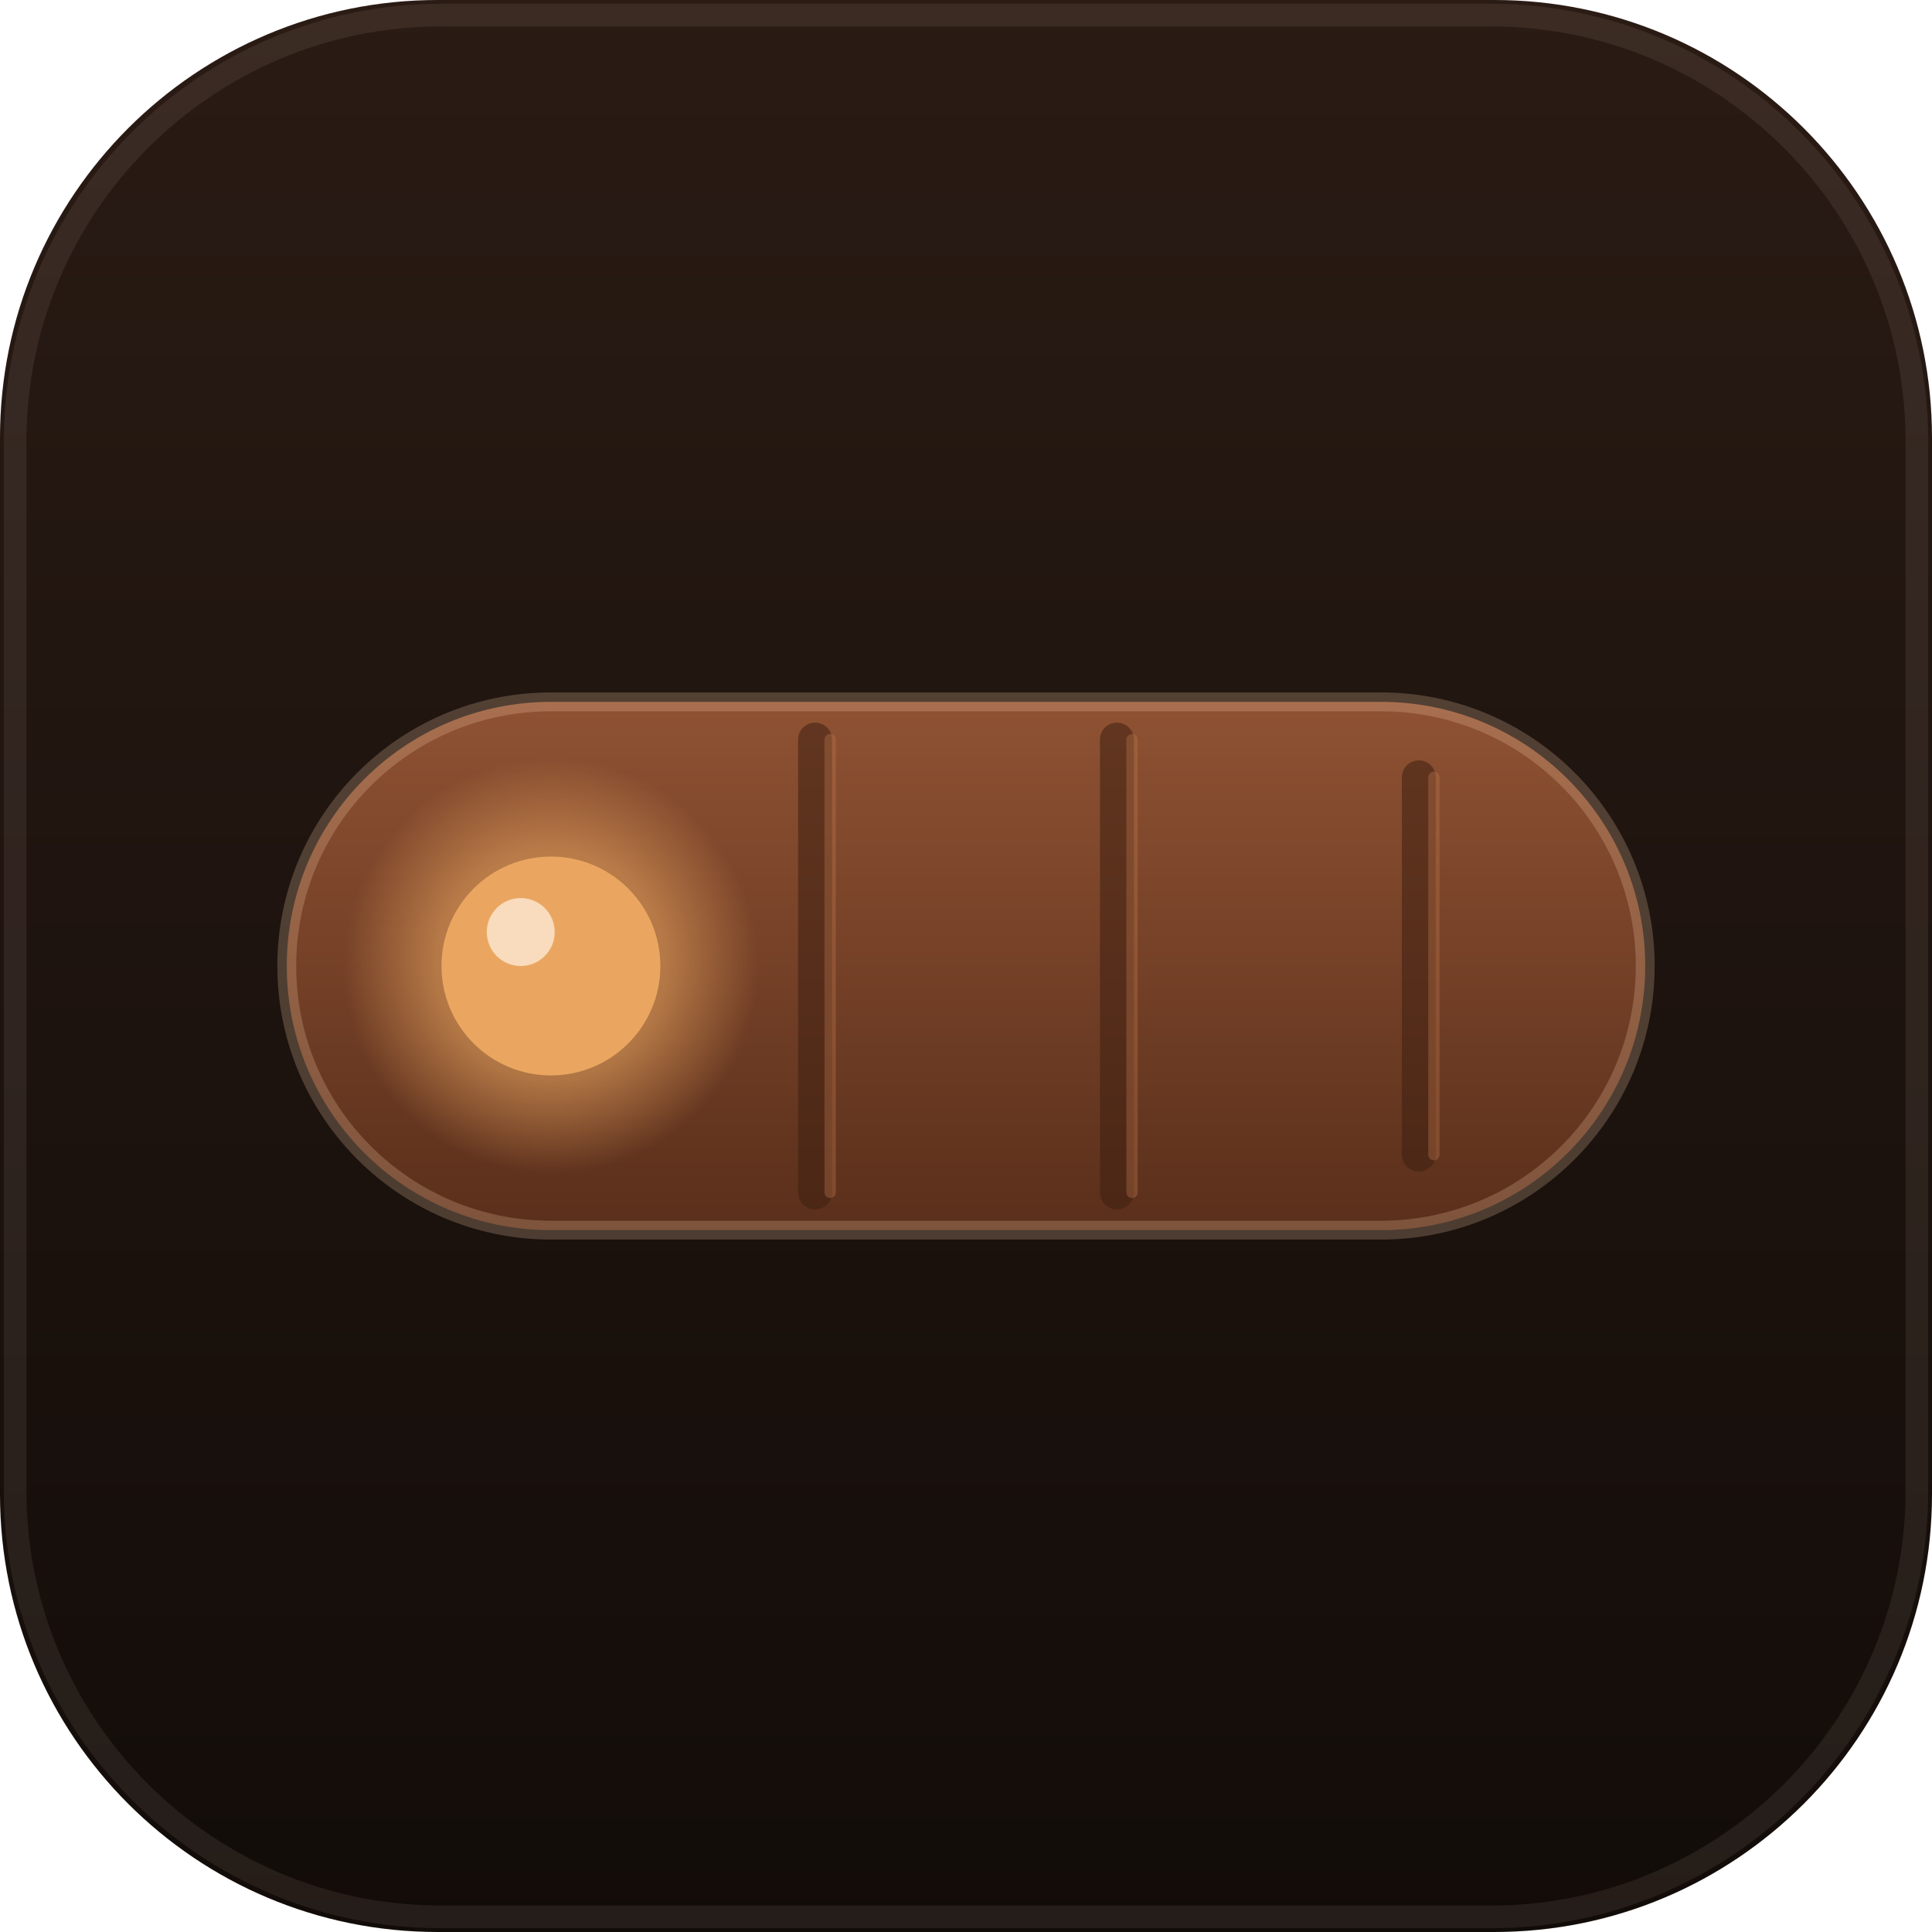
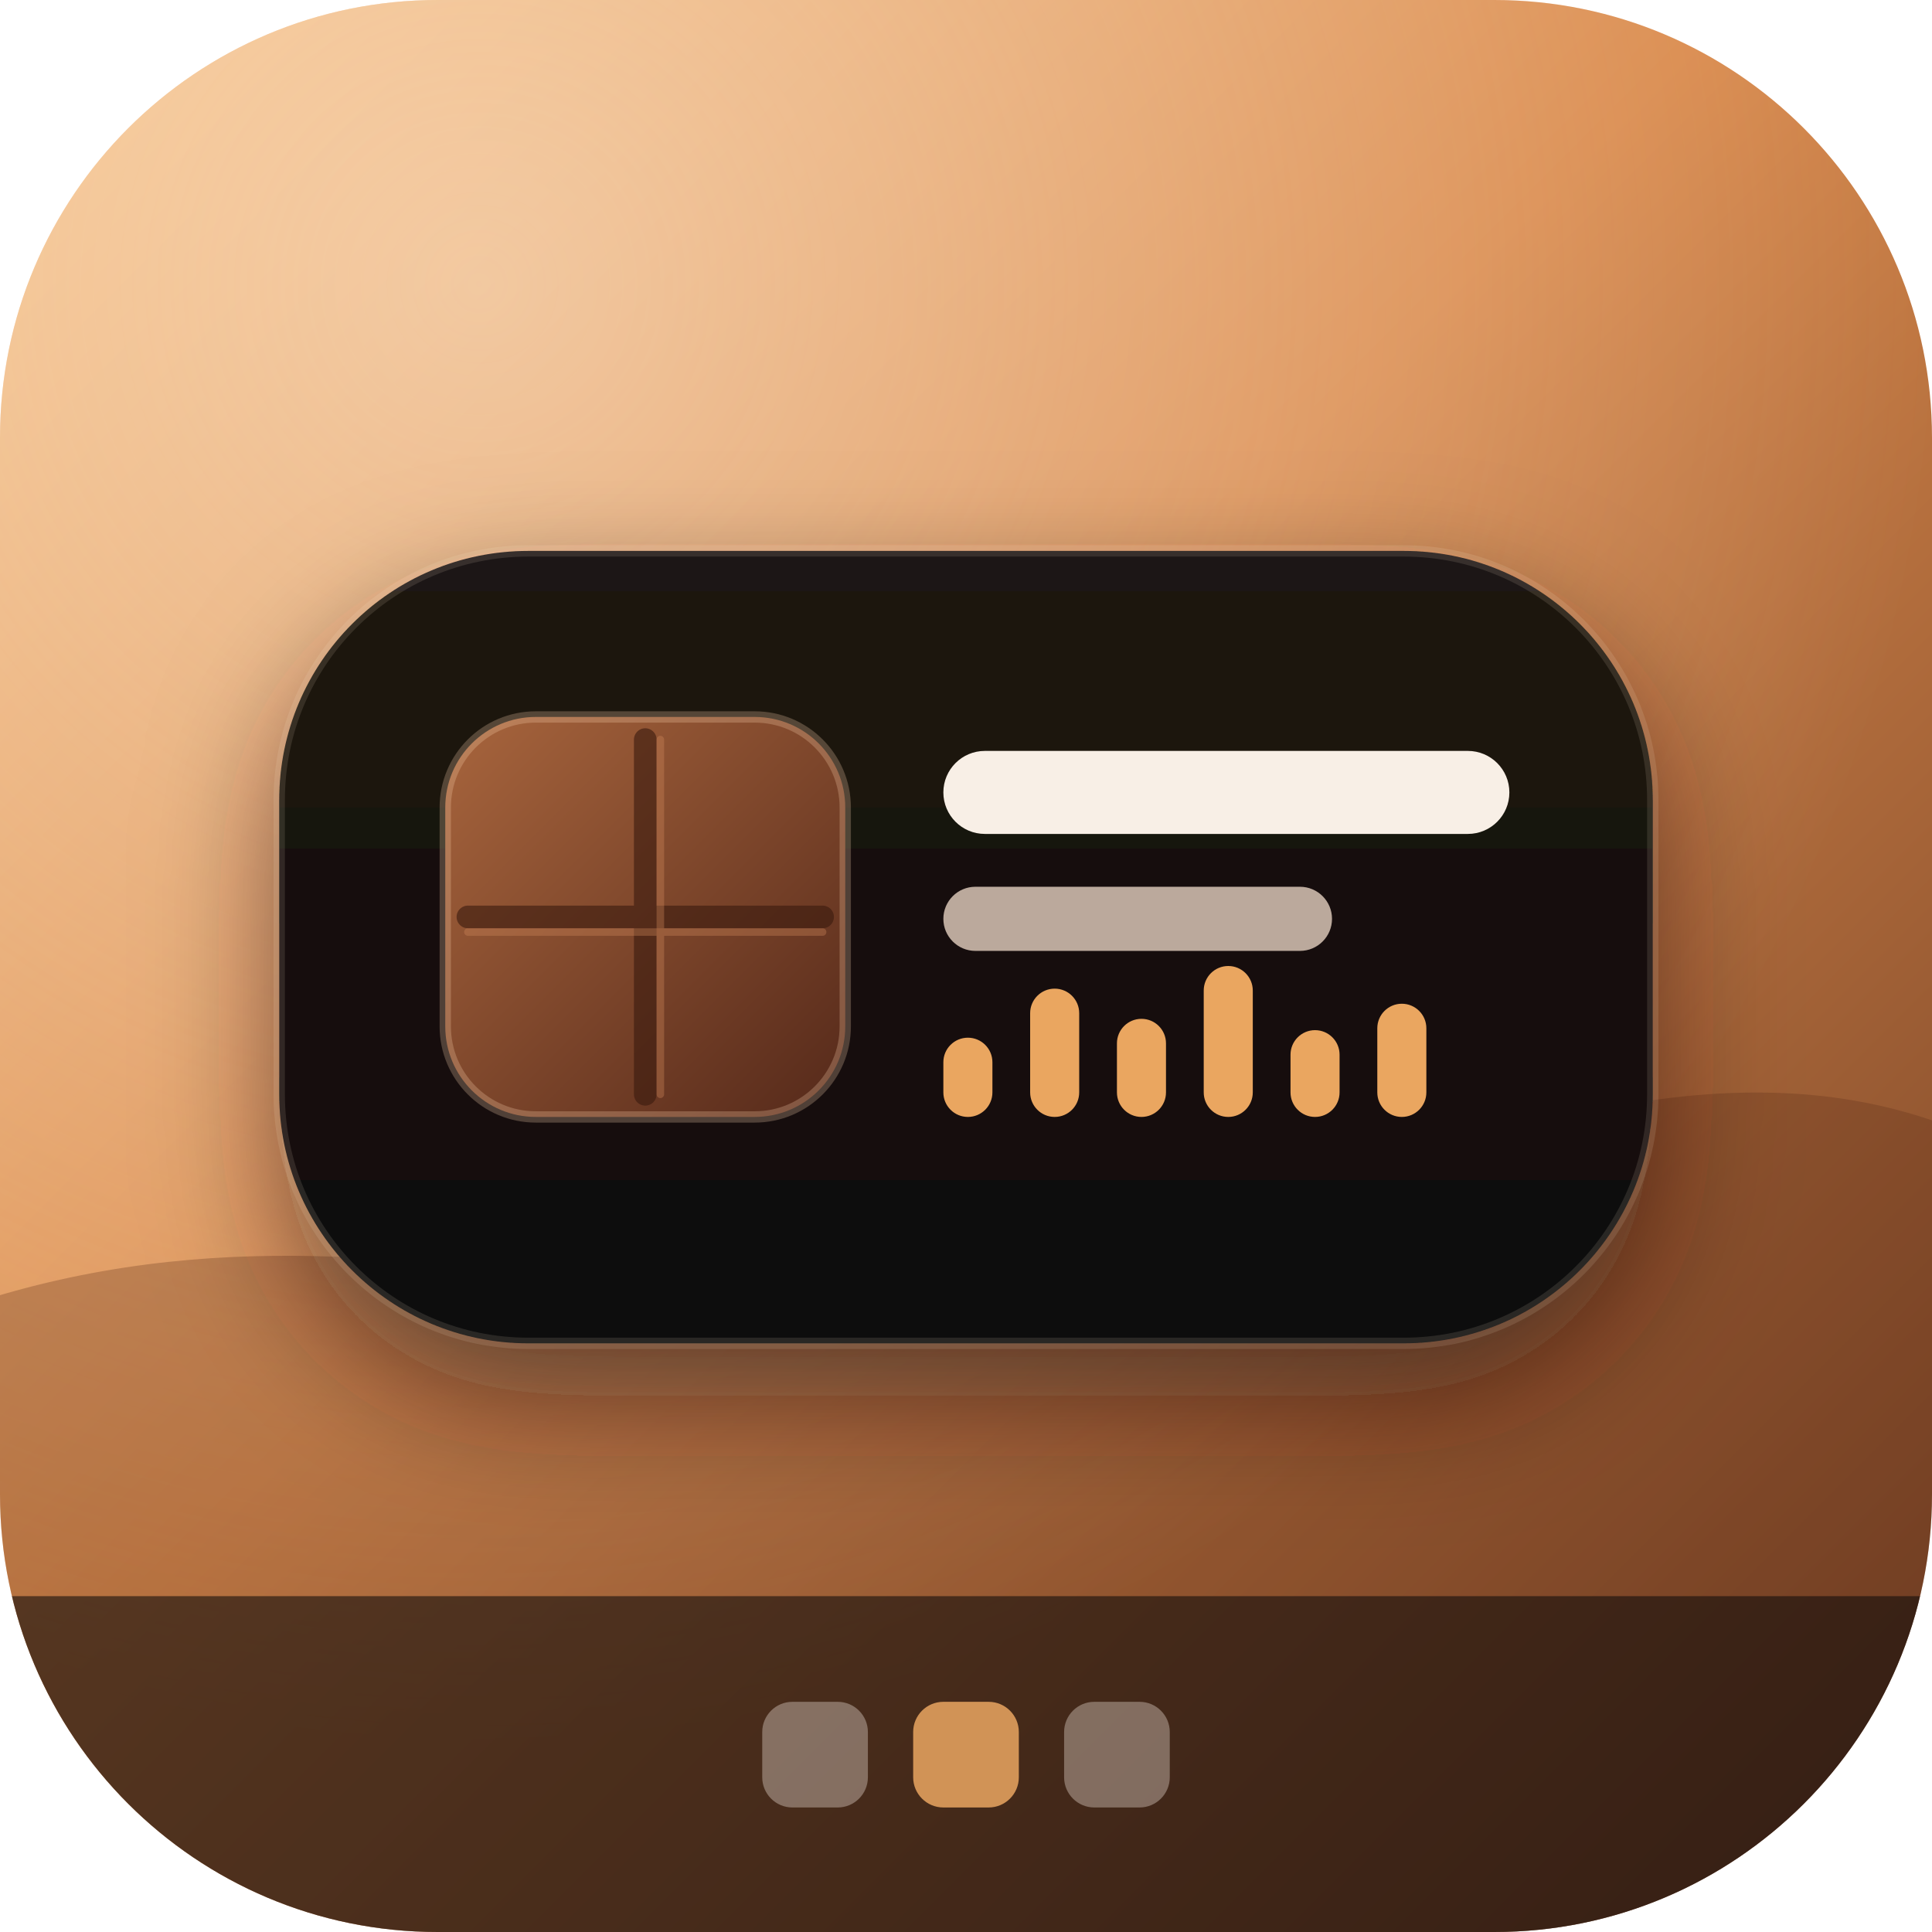
<svg xmlns="http://www.w3.org/2000/svg" width="1024" height="1024" viewBox="0 0 1024 1024">
  <defs>
-     <linearGradient id="tile" x1="0" y1="0" x2="0" y2="1">
-       <stop offset="0" stop-color="#2a1b14" />
-       <stop offset="1" stop-color="#120c09" />
+     <linearGradient id="desktop" x1="0" y1="0" x2="1" y2="1">
+       <stop offset="0" stop-color="#f4bd81" />
+       <stop offset="0.45" stop-color="#d9894b" />
+       <stop offset="1" stop-color="#6b3a22" />
    </linearGradient>
-     <linearGradient id="bar" x1="0" y1="0" x2="0" y2="1">
-       <stop offset="0" stop-color="#8f5233" />
-       <stop offset="1" stop-color="#5a2f1b" />
+     <radialGradient id="glow" cx="0.25" cy="0.15" r="0.75">
+       <stop offset="0" stop-color="#fff3e4" stop-opacity="0.45" />
+       <stop offset="1" stop-color="#fff3e4" stop-opacity="0" />
+     </radialGradient>
+     <linearGradient id="island" x1="0" y1="0" x2="0" y2="1">
+       <stop offset="0" stop-color="#1f1612" />
+       <stop offset="1" stop-color="#0e0a08" />
    </linearGradient>
-     <radialGradient id="glow" cx="0.5" cy="0.5" r="0.5">
-       <stop offset="0" stop-color="#f4bd81" />
-       <stop offset="0.55" stop-color="#eaa660" />
-       <stop offset="1" stop-color="#eaa660" stop-opacity="0" />
-     </radialGradient>
+     <linearGradient id="chocolate" x1="0" y1="0" x2="1" y2="1">
+       <stop offset="0" stop-color="#a8653d" />
+       <stop offset="1" stop-color="#55291a" />
+     </linearGradient>
+     <clipPath id="tile">
+       <rect width="1024" height="1024" rx="232" />
+     </clipPath>
+     <filter id="lift" x="-20%" y="-20%" width="140%" height="160%">
+       <feDropShadow dx="0" dy="28" stdDeviation="34" flood-color="#2a1208" flood-opacity="0.55" />
+     </filter>
  </defs>
-   <rect width="1024" height="1024" rx="232" fill="url(#tile)" />
-   <rect x="8" y="8" width="1008" height="1008" rx="226" fill="none" stroke="#ffe9d6" stroke-opacity="0.08" stroke-width="12" />
-   <rect x="152" y="372" width="720" height="280" rx="140" fill="url(#bar)" />
-   <rect x="152" y="372" width="720" height="280" rx="140" fill="none" stroke="#ffd8b4" stroke-opacity="0.22" stroke-width="10" />
-   <path d="M432 392v240M592 392v240M752 412v200" stroke="#3e1f11" stroke-opacity="0.55" stroke-width="18" stroke-linecap="round" />
-   <path d="M440 392v240M600 392v240M760 412v200" stroke="#c07a4f" stroke-opacity="0.35" stroke-width="6" stroke-linecap="round" />
-   <circle cx="292" cy="512" r="110" fill="url(#glow)" opacity="0.55" />
-   <circle cx="292" cy="512" r="58" fill="#eaa660" />
-   <circle cx="276" cy="494" r="18" fill="#fff3e4" opacity="0.7" />
+   <g clip-path="url(#tile)">
+     <rect width="1024" height="1024" fill="url(#desktop)" />
+     <rect width="1024" height="1024" fill="url(#glow)" />
+     <path d="M-40 700 C 220 600 420 760 640 660 S 980 560 1080 620 V1100 H-40 Z" fill="#5a2c17" opacity="0.28" />
+     <rect y="846" width="1024" height="178" fill="#120d0b" opacity="0.6" />
+     <rect x="404" y="902" width="56" height="56" rx="16" fill="#f8efe6" opacity="0.35" />
+     <rect x="484" y="902" width="56" height="56" rx="16" fill="#eaa660" opacity="0.85" />
+     <rect x="564" y="902" width="56" height="56" rx="16" fill="#f8efe6" opacity="0.35" />
+   </g>
+   <g filter="url(#lift)">
+     <rect x="148" y="292" width="728" height="420" rx="132" fill="url(#island)" />
+   </g>
+   <rect x="148" y="292" width="728" height="420" rx="132" fill="none" stroke="#ffe9d6" stroke-opacity="0.12" stroke-width="6" />
+   <rect x="236" y="380" width="212" height="212" rx="48" fill="url(#chocolate)" />
+   <path d="M342 392v188M248 486h188" stroke="#3a1a0e" stroke-opacity="0.6" stroke-width="12" stroke-linecap="round" />
+   <path d="M350 392v188M248 494h188" stroke="#d08a5c" stroke-opacity="0.35" stroke-width="4" stroke-linecap="round" />
+   <rect x="236" y="380" width="212" height="212" rx="48" fill="none" stroke="#ffd8b4" stroke-opacity="0.25" stroke-width="6" />
+   <rect x="500" y="398" width="300" height="44" rx="22" fill="#f8efe6" />
+   <rect x="500" y="470" width="206" height="34" rx="17" fill="#bba99c" />
+   <g fill="#eaa660">
+     <rect x="500" y="550" width="26" height="42" rx="13" />
+     <rect x="546" y="524" width="26" height="68" rx="13" />
+     <rect x="592" y="540" width="26" height="52" rx="13" />
+     <rect x="638" y="512" width="26" height="80" rx="13" />
+     <rect x="684" y="546" width="26" height="46" rx="13" />
+     <rect x="730" y="532" width="26" height="60" rx="13" />
+   </g>
</svg>
